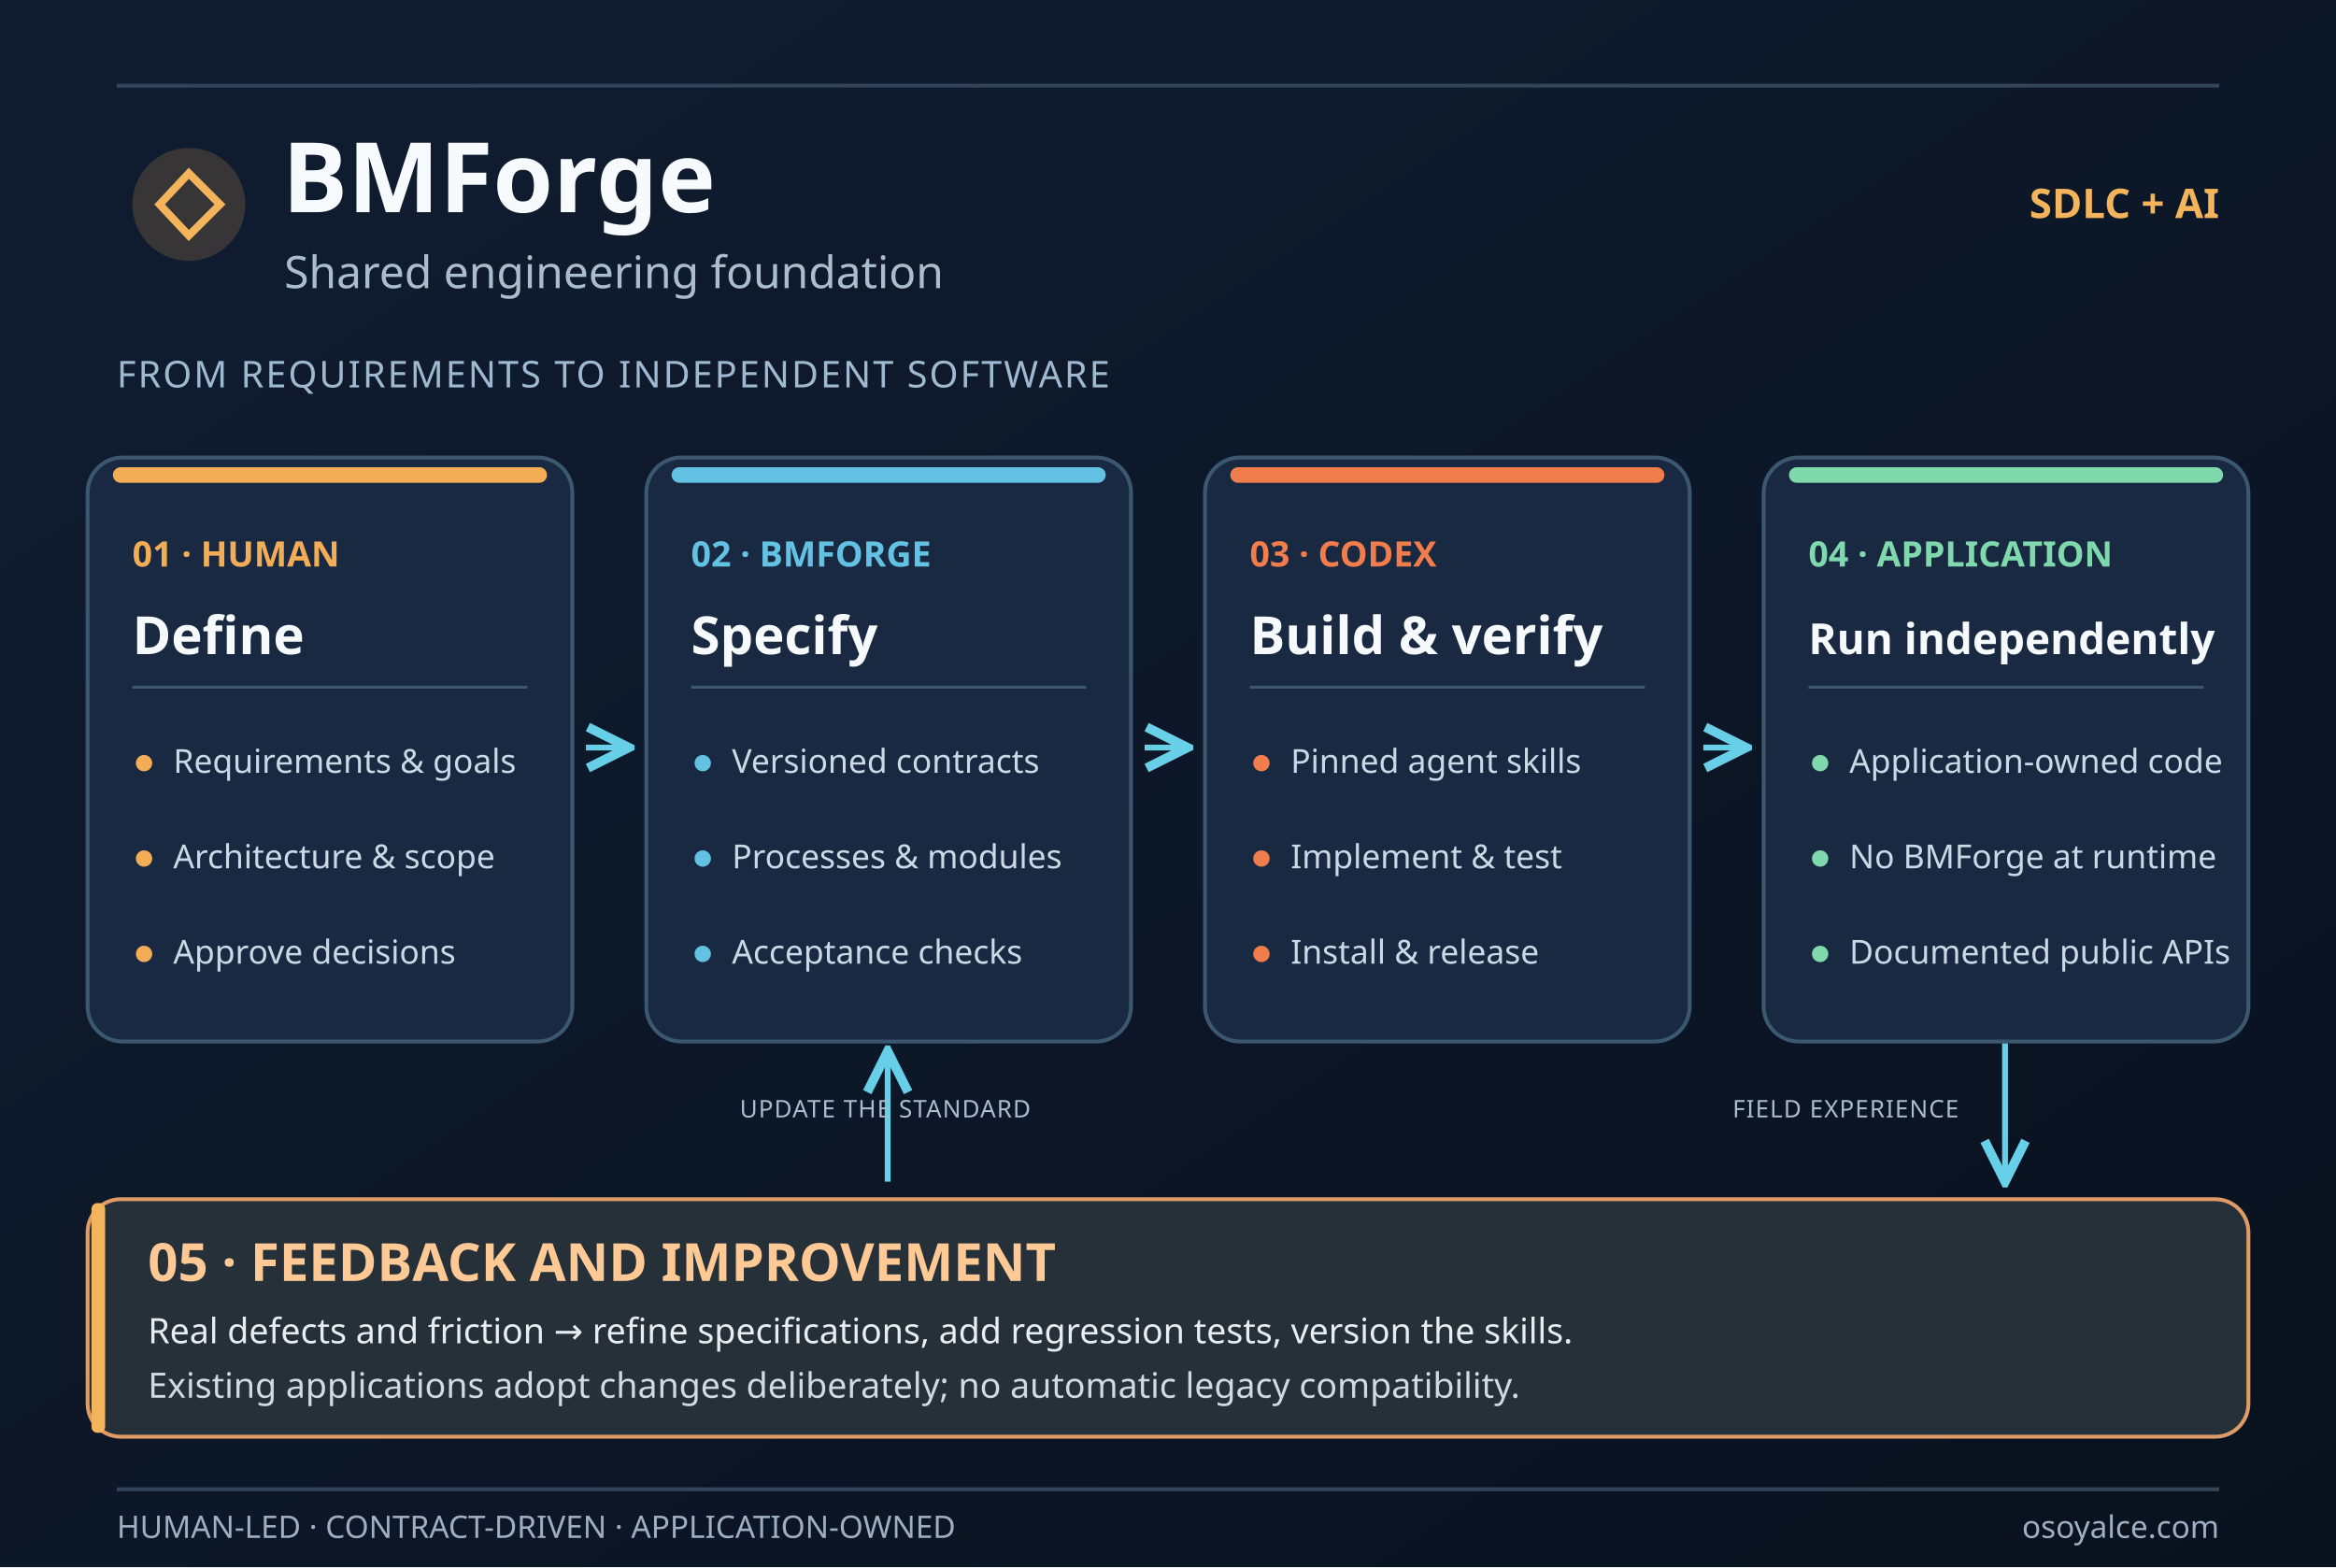
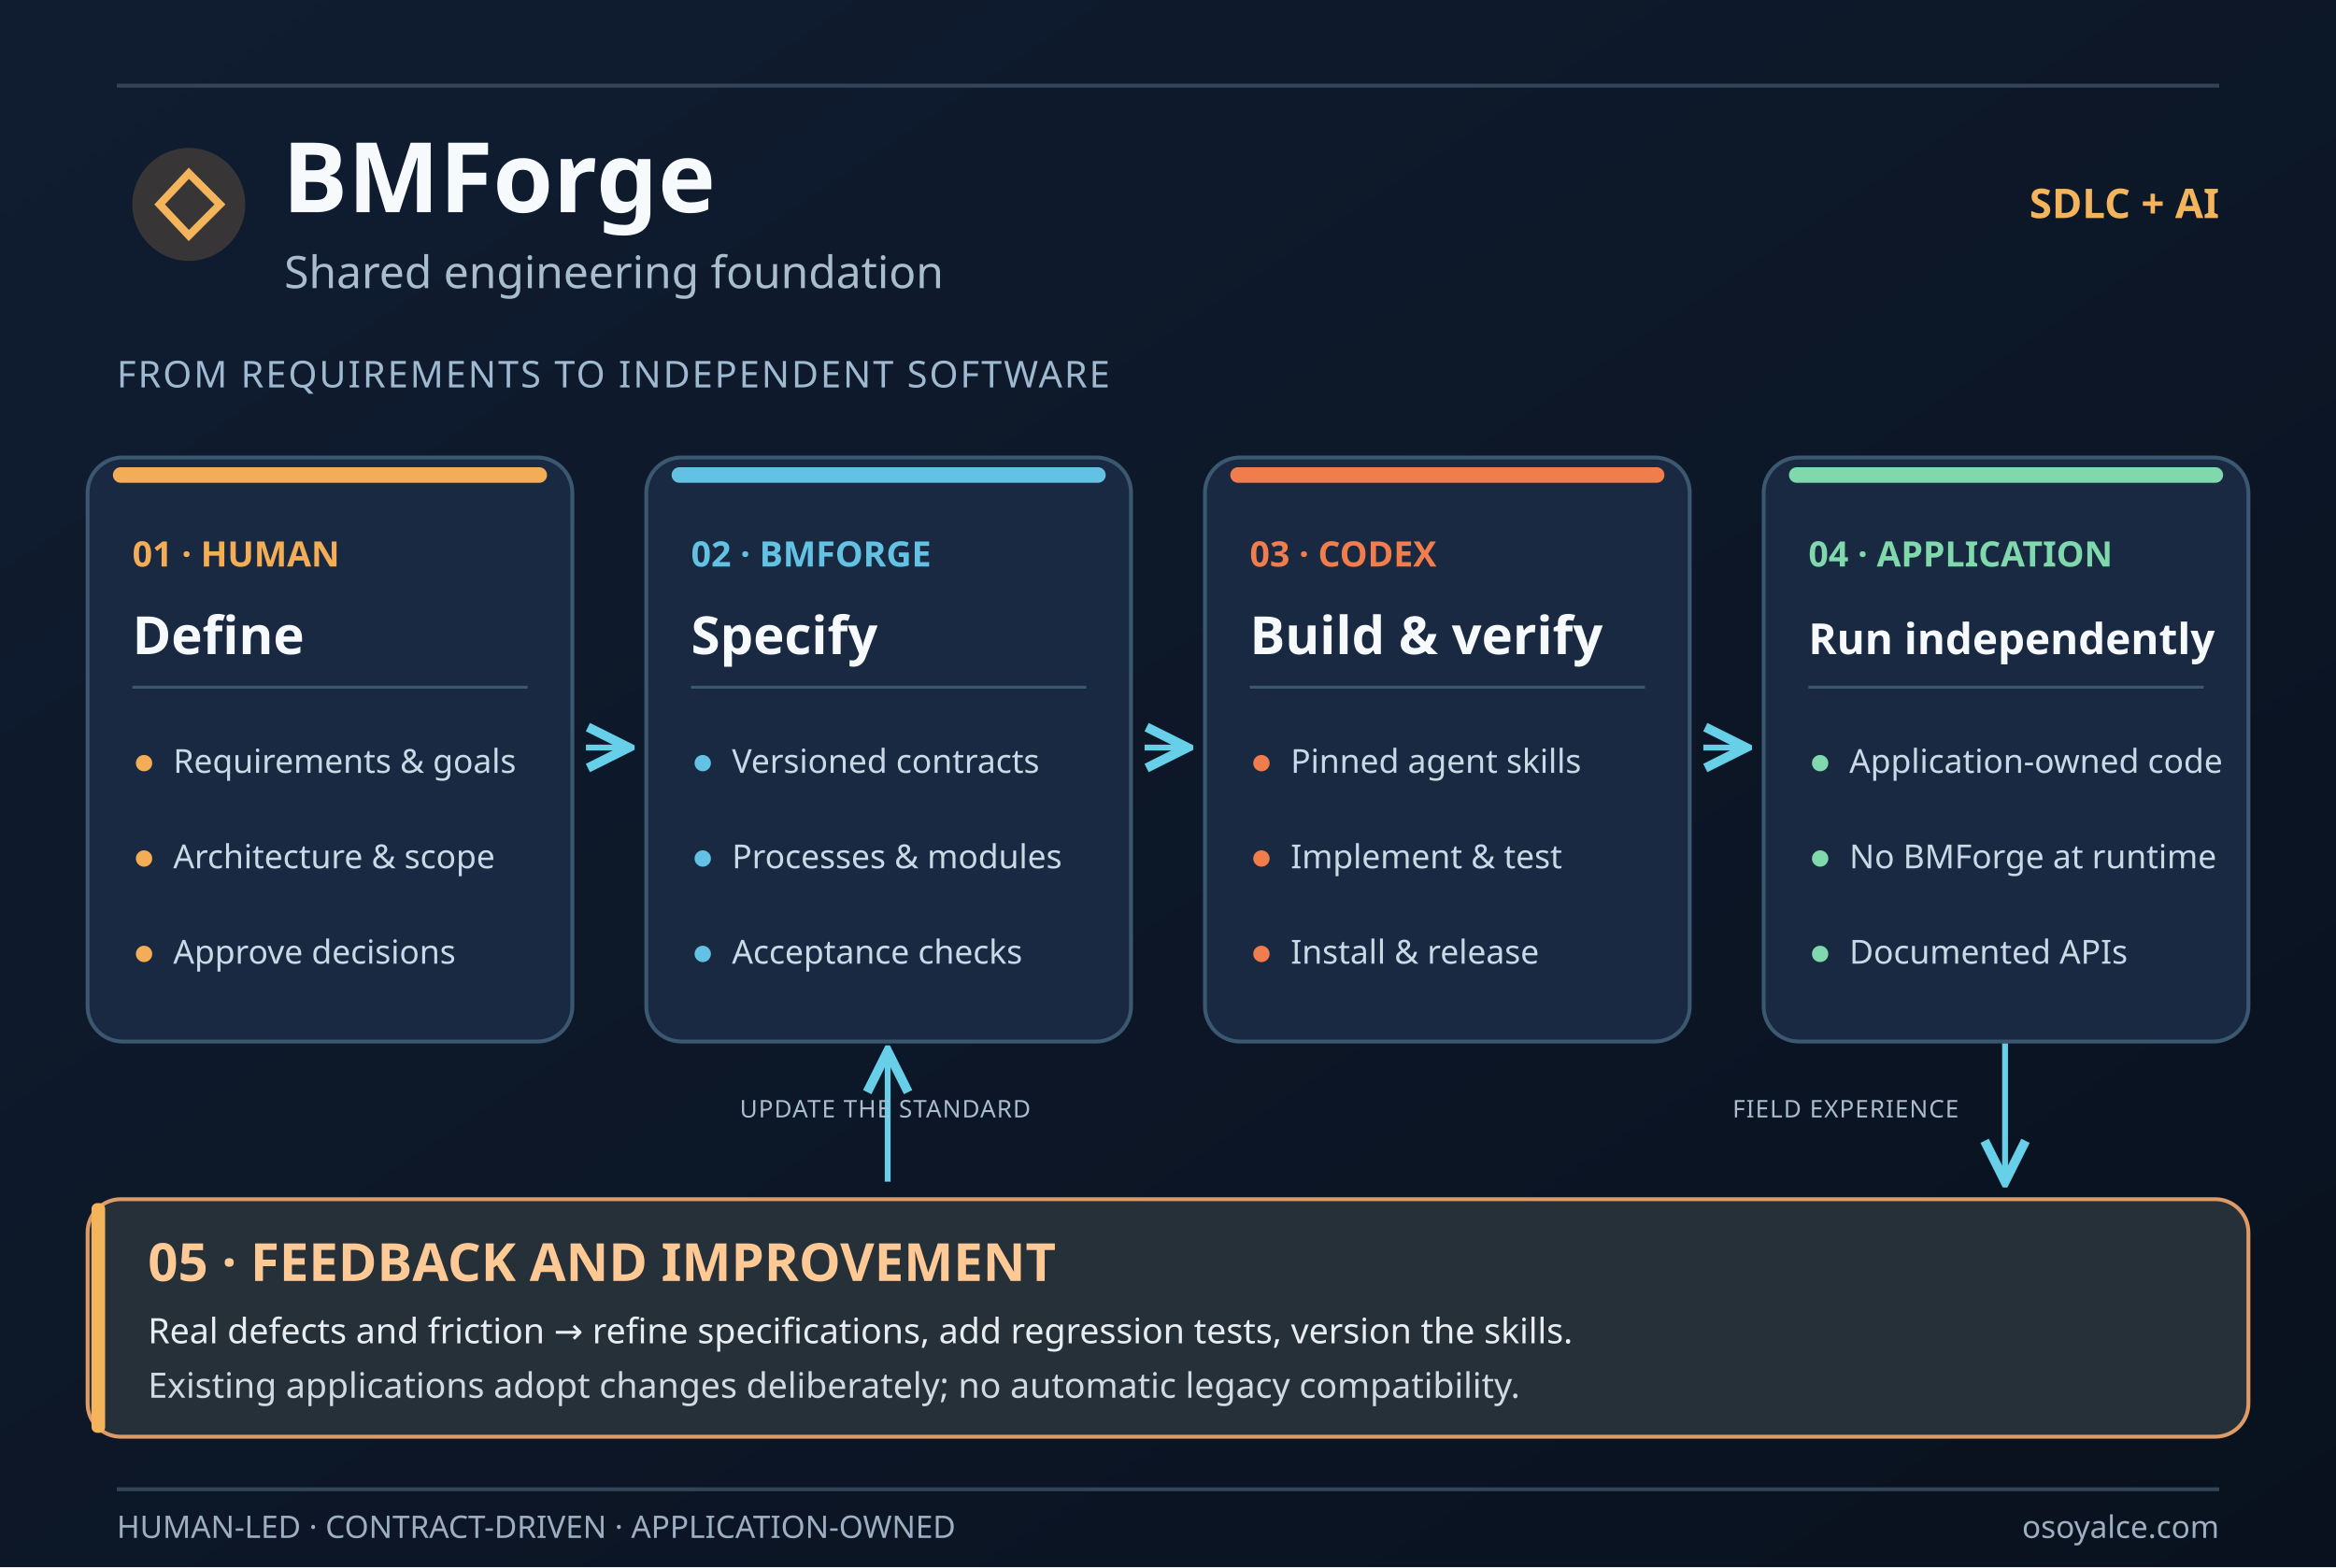
<svg xmlns="http://www.w3.org/2000/svg" width="1200" height="805" viewBox="0 0 1200 805" role="img" aria-labelledby="title desc" xml:lang="en">
  <defs>
    <linearGradient id="bg" x1="0" y1="0" x2="1" y2="1">
      <stop offset="0" stop-color="#101d31" />
      <stop offset="1" stop-color="#09111e" />
    </linearGradient>
    <marker id="arrow" markerWidth="9" markerHeight="9" refX="8" refY="4.5" orient="auto">
      <path d="M1 1 L8 4.5 L1 8" fill="none" stroke="#67cfe7" stroke-width="1.6" />
    </marker>
  </defs>
  <rect width="1200" height="805" fill="url(#bg)" />
  <path d="M60 44 H1140 M60 765 H1140" stroke="#334459" stroke-width="2" />
  <circle cx="97" cy="105" r="29" fill="#f3a756" opacity=".18" />
  <path d="M82 105 L97 89 L113 105 L97 121 Z" fill="none" stroke="#f3b45c" stroke-width="4" />
  <text x="145" y="109" fill="#f7fafc" font-family="'Noto Sans','DejaVu Sans',Arial,sans-serif" font-size="50" font-weight="750">BMForge</text>
  <text x="146" y="148" fill="#a9bdce" font-family="'Noto Sans','DejaVu Sans',Arial,sans-serif" font-size="23">Shared engineering foundation</text>
  <text x="1140" y="112" fill="#f3b45c" text-anchor="end" font-family="'Noto Sans','DejaVu Sans',Arial,sans-serif" font-size="21" font-weight="700">SDLC + AI</text>
  <text x="60" y="199" fill="#9fb9d0" font-family="'Noto Sans','DejaVu Sans',Arial,sans-serif" font-size="19" letter-spacing="1">FROM REQUIREMENTS TO INDEPENDENT SOFTWARE</text>
  <g>
    <rect x="45" y="235" width="249" height="300" rx="18" fill="#182941" stroke="#3c5770" stroke-width="2" />
    <path d="M62 244 H277" stroke="#f4ad57" stroke-width="8" stroke-linecap="round" />
    <text x="68" y="291" font-family="'Noto Sans','DejaVu Sans',Arial,sans-serif" fill="#f4ad57" font-size="18" font-weight="700">01 · HUMAN</text>
    <text x="68" y="336" font-family="'Noto Sans','DejaVu Sans',Arial,sans-serif" fill="#f7fafc" font-size="27" font-weight="700">Define</text>
    <path d="M68 353 H271" stroke="#3c5770" stroke-width="1.5" />
    <circle cx="74" cy="392" r="4.2" fill="#f4ad57" />
    <text x="89" y="397" font-family="'Noto Sans','DejaVu Sans',Arial,sans-serif" fill="#cbd9e7" font-size="17" font-weight="450">Requirements &amp; goals</text>
    <circle cx="74" cy="441" r="4.2" fill="#f4ad57" />
    <text x="89" y="446" font-family="'Noto Sans','DejaVu Sans',Arial,sans-serif" fill="#cbd9e7" font-size="17" font-weight="450">Architecture &amp; scope</text>
    <circle cx="74" cy="490" r="4.2" fill="#f4ad57" />
    <text x="89" y="495" font-family="'Noto Sans','DejaVu Sans',Arial,sans-serif" fill="#cbd9e7" font-size="17" font-weight="450">Approve decisions</text>
  </g>
  <g>
    <rect x="332" y="235" width="249" height="300" rx="18" fill="#182941" stroke="#3c5770" stroke-width="2" />
    <path d="M349 244 H564" stroke="#63c2e4" stroke-width="8" stroke-linecap="round" />
    <text x="355" y="291" font-family="'Noto Sans','DejaVu Sans',Arial,sans-serif" fill="#63c2e4" font-size="18" font-weight="700">02 · BMFORGE</text>
    <text x="355" y="336" font-family="'Noto Sans','DejaVu Sans',Arial,sans-serif" fill="#f7fafc" font-size="27" font-weight="700">Specify</text>
    <path d="M355 353 H558" stroke="#3c5770" stroke-width="1.5" />
    <circle cx="361" cy="392" r="4.2" fill="#63c2e4" />
    <text x="376" y="397" font-family="'Noto Sans','DejaVu Sans',Arial,sans-serif" fill="#cbd9e7" font-size="17" font-weight="450">Versioned contracts</text>
    <circle cx="361" cy="441" r="4.2" fill="#63c2e4" />
    <text x="376" y="446" font-family="'Noto Sans','DejaVu Sans',Arial,sans-serif" fill="#cbd9e7" font-size="17" font-weight="450">Processes &amp; modules</text>
    <circle cx="361" cy="490" r="4.2" fill="#63c2e4" />
    <text x="376" y="495" font-family="'Noto Sans','DejaVu Sans',Arial,sans-serif" fill="#cbd9e7" font-size="17" font-weight="450">Acceptance checks</text>
  </g>
  <g>
    <rect x="619" y="235" width="249" height="300" rx="18" fill="#182941" stroke="#3c5770" stroke-width="2" />
    <path d="M636 244 H851" stroke="#f27d4c" stroke-width="8" stroke-linecap="round" />
    <text x="642" y="291" font-family="'Noto Sans','DejaVu Sans',Arial,sans-serif" fill="#f27d4c" font-size="18" font-weight="700">03 · CODEX</text>
    <text x="642" y="336" font-family="'Noto Sans','DejaVu Sans',Arial,sans-serif" fill="#f7fafc" font-size="27" font-weight="700">Build &amp; verify</text>
    <path d="M642 353 H845" stroke="#3c5770" stroke-width="1.5" />
    <circle cx="648" cy="392" r="4.2" fill="#f27d4c" />
    <text x="663" y="397" font-family="'Noto Sans','DejaVu Sans',Arial,sans-serif" fill="#cbd9e7" font-size="17" font-weight="450">Pinned agent skills</text>
    <circle cx="648" cy="441" r="4.2" fill="#f27d4c" />
    <text x="663" y="446" font-family="'Noto Sans','DejaVu Sans',Arial,sans-serif" fill="#cbd9e7" font-size="17" font-weight="450">Implement &amp; test</text>
    <circle cx="648" cy="490" r="4.2" fill="#f27d4c" />
    <text x="663" y="495" font-family="'Noto Sans','DejaVu Sans',Arial,sans-serif" fill="#cbd9e7" font-size="17" font-weight="450">Install &amp; release</text>
  </g>
  <g>
    <rect x="906" y="235" width="249" height="300" rx="18" fill="#182941" stroke="#3c5770" stroke-width="2" />
    <path d="M923 244 H1138" stroke="#80d9ac" stroke-width="8" stroke-linecap="round" />
    <text x="929" y="291" font-family="'Noto Sans','DejaVu Sans',Arial,sans-serif" fill="#80d9ac" font-size="18" font-weight="700">04 · APPLICATION</text>
    <text x="929" y="336" font-family="'Noto Sans','DejaVu Sans',Arial,sans-serif" fill="#f7fafc" font-size="22" font-weight="700">Run independently</text>
    <path d="M929 353 H1132" stroke="#3c5770" stroke-width="1.5" />
    <circle cx="935" cy="392" r="4.2" fill="#80d9ac" />
    <text x="950" y="397" font-family="'Noto Sans','DejaVu Sans',Arial,sans-serif" fill="#cbd9e7" font-size="17" font-weight="450">Application-owned code</text>
    <circle cx="935" cy="441" r="4.2" fill="#80d9ac" />
    <text x="950" y="446" font-family="'Noto Sans','DejaVu Sans',Arial,sans-serif" fill="#cbd9e7" font-size="17" font-weight="450">No BMForge at runtime</text>
    <circle cx="935" cy="490" r="4.2" fill="#80d9ac" />
-     <text x="950" y="495" font-family="'Noto Sans','DejaVu Sans',Arial,sans-serif" fill="#cbd9e7" font-size="17" font-weight="450">Documented public APIs</text>
+     <text x="950" y="495" font-family="'Noto Sans','DejaVu Sans',Arial,sans-serif" fill="#cbd9e7" font-size="17" font-weight="450">Documented APIs</text>
  </g>
  <path d="M301 384 H323" fill="none" stroke="#67cfe7" stroke-width="3" marker-end="url(#arrow)" />
  <path d="M588 384 H610" fill="none" stroke="#67cfe7" stroke-width="3" marker-end="url(#arrow)" />
  <path d="M875 384 H897" fill="none" stroke="#67cfe7" stroke-width="3" marker-end="url(#arrow)" />
  <path d="M1030 536 V607" fill="none" stroke="#67cfe7" stroke-width="3" marker-end="url(#arrow)" />
  <path d="M456 607 V540" fill="none" stroke="#67cfe7" stroke-width="3" marker-end="url(#arrow)" />
  <text x="380" y="574" fill="#a9bdce" font-family="'Noto Sans','DejaVu Sans',Arial,sans-serif" font-size="12.5" letter-spacing=".5">UPDATE THE STANDARD</text>
  <text x="890" y="574" fill="#a9bdce" font-family="'Noto Sans','DejaVu Sans',Arial,sans-serif" font-size="12.5" letter-spacing=".5">FIELD EXPERIENCE</text>
  <rect x="45" y="616" width="1110" height="122" rx="17" fill="#263038" stroke="#df9b66" stroke-width="2" />
  <rect x="47" y="618" width="7" height="118" rx="3" fill="#f3b45c" />
  <text x="76" y="658" fill="#ffc995" font-family="'Noto Sans','DejaVu Sans',Arial,sans-serif" font-size="27" font-weight="700">05 · FEEDBACK AND IMPROVEMENT</text>
  <text x="76" y="690" fill="#e8edf2" font-family="'Noto Sans','DejaVu Sans',Arial,sans-serif" font-size="18">Real defects and friction → refine specifications, add regression tests, version the skills.</text>
  <text x="76" y="718" fill="#d1dae2" font-family="'Noto Sans','DejaVu Sans',Arial,sans-serif" font-size="18">Existing applications adopt changes deliberately; no automatic legacy compatibility.</text>
  <text x="60" y="790" fill="#9eafc3" font-family="'Noto Sans','DejaVu Sans',Arial,sans-serif" font-size="16">HUMAN-LED · CONTRACT-DRIVEN · APPLICATION-OWNED</text>
  <text x="1140" y="790" text-anchor="end" fill="#9eafc3" font-family="'Noto Sans','DejaVu Sans',Arial,sans-serif" font-size="16">osoyalce.com</text>
</svg>
